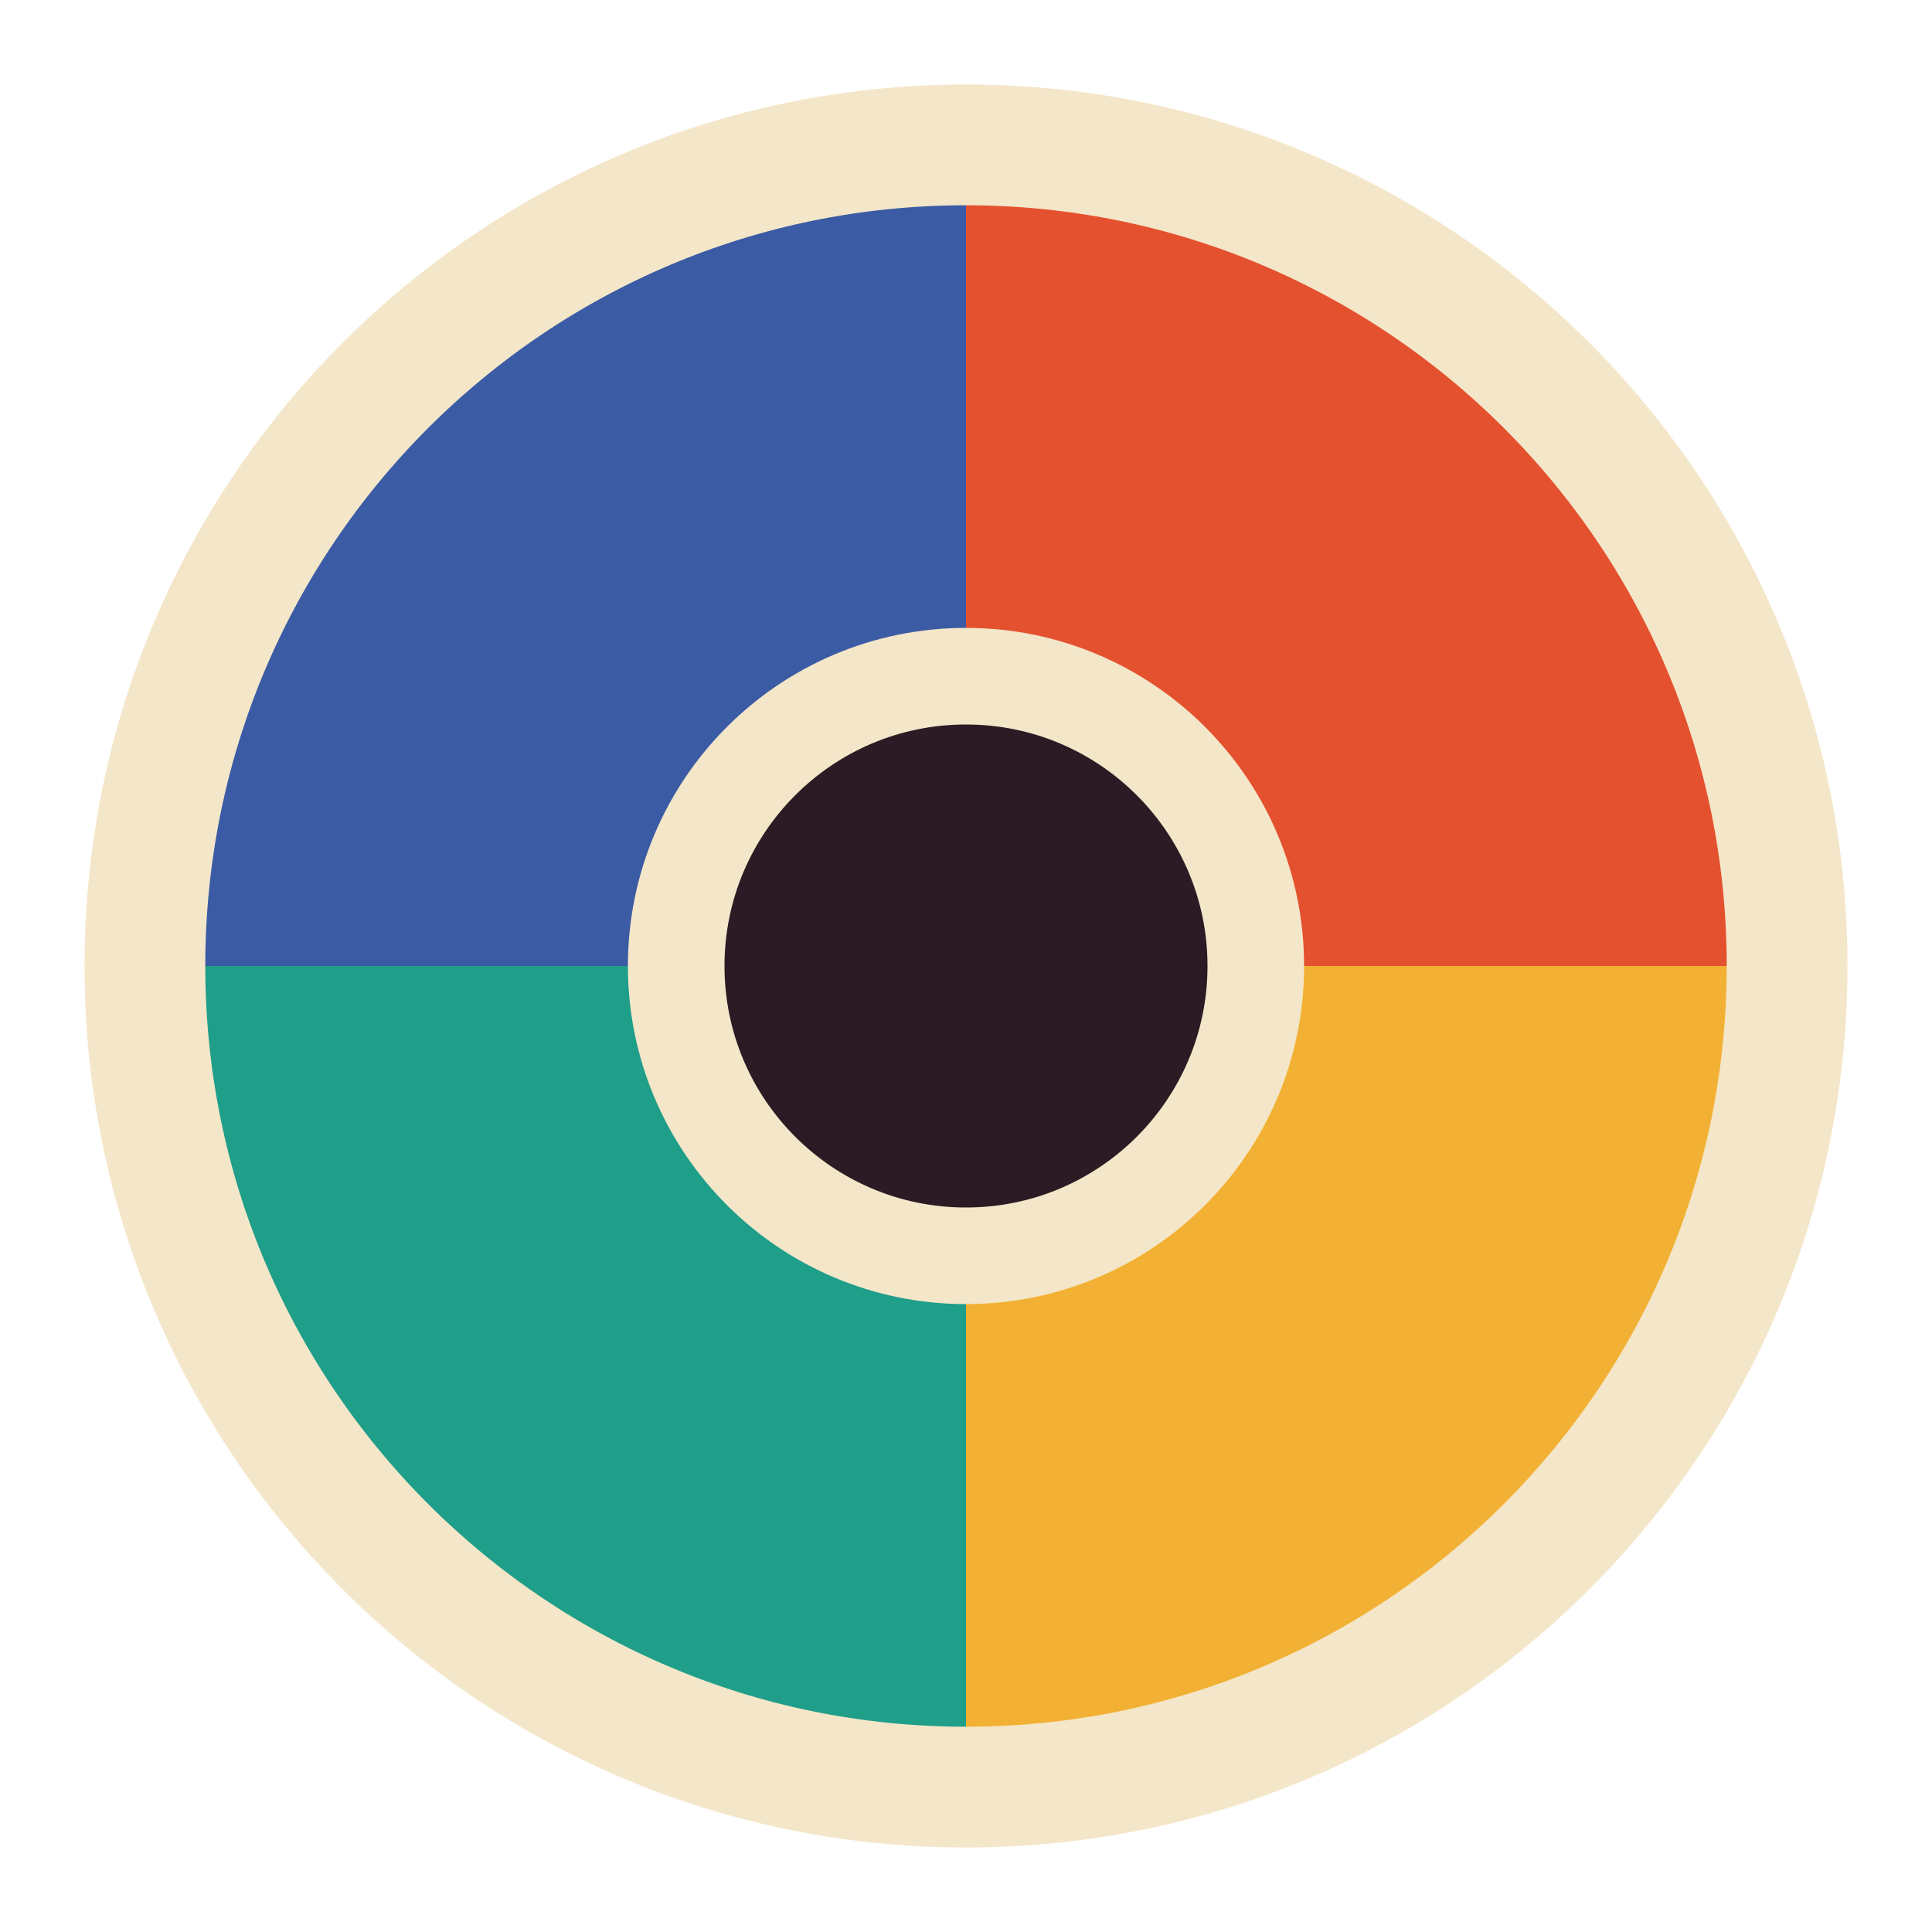
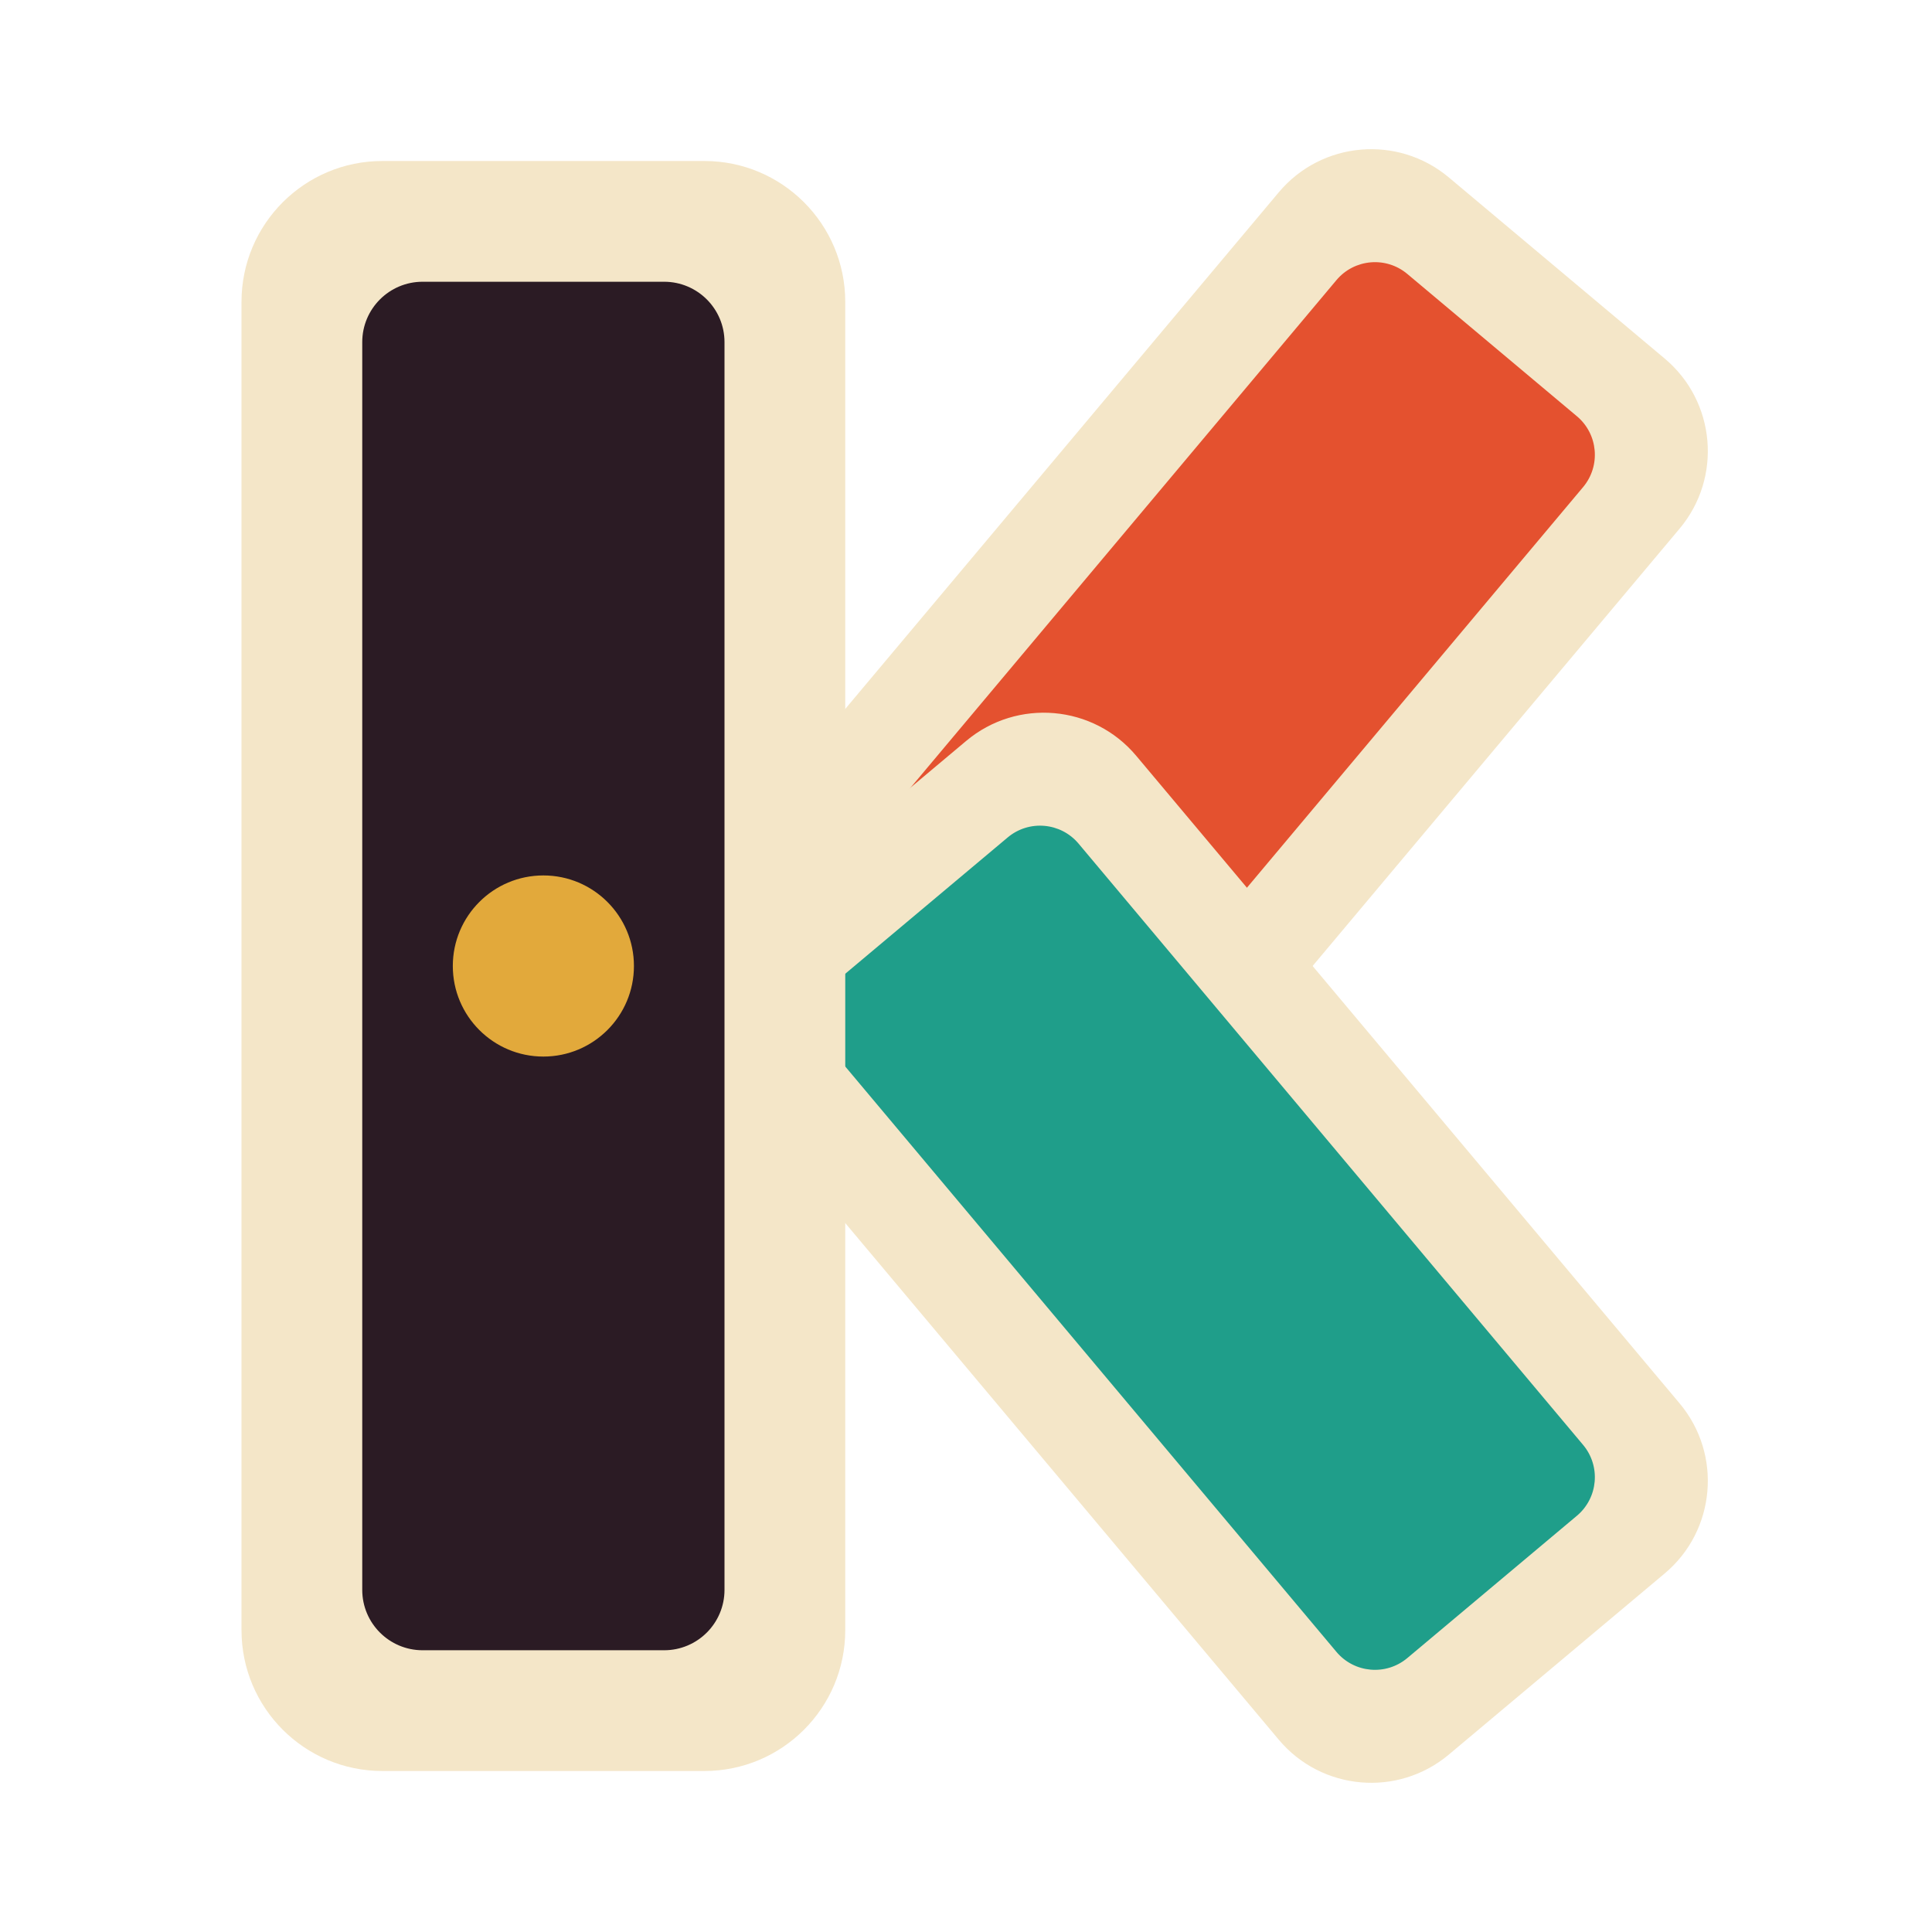
- <svg xmlns="http://www.w3.org/2000/svg" viewBox="0 0 40 40">
-   <path d="M20 20L20.00 3.00A17 17 0 0 1 37.00 20.00Z" fill="#e4512f" />
-   <path d="M20 20L37.00 20.00A17 17 0 0 1 20.00 37.00Z" fill="#f2b134" />
-   <path d="M20 20L20.00 37.00A17 17 0 0 1 3.00 20.00Z" fill="#1f9e8a" />
-   <path d="M20 20L3.00 20.00A17 17 0 0 1 20.00 3.00Z" fill="#3b5ba5" />
-   <circle cx="20" cy="20" r="17" fill="none" stroke="#f4e6c8" stroke-width="2.5" />
-   <circle cx="20" cy="20" r="6" fill="#2b1b24" stroke="#f4e6c8" stroke-width="2" />
+ <svg xmlns="http://www.w3.org/2000/svg" viewBox="0 0 96 96">
+   <g transform="rotate(40 60 34)">
+     <rect x="47" y="7" width="26" height="54" rx="6" fill="#f4e6c8" />
+     <rect x="52" y="12" width="16" height="44" rx="2.5" fill="#e4512f" />
+   </g>
+   <g transform="rotate(-40 60 62)">
+     <rect x="47" y="35" width="26" height="54" rx="6" fill="#f4e6c8" />
+     <rect x="52" y="40" width="16" height="44" rx="2.5" fill="#1f9e8a" />
+   </g>
+   <path fill="#f4e6c8" d="M19 8H35A7 7 0 0 1 42 15V81A7 7 0 0 1 35 88H19A7 7 0 0 1 12 81V15A7 7 0 0 1 19 8Z" />
+   <path fill="#2b1b24" d="M21 14H33A3 3 0 0 1 36 17V79A3 3 0 0 1 33 82H21A3 3 0 0 1 18 79V17A3 3 0 0 1 21 14Z" />
+   <circle cx="27" cy="48" r="4.5" fill="#e2a93b" />
</svg>
